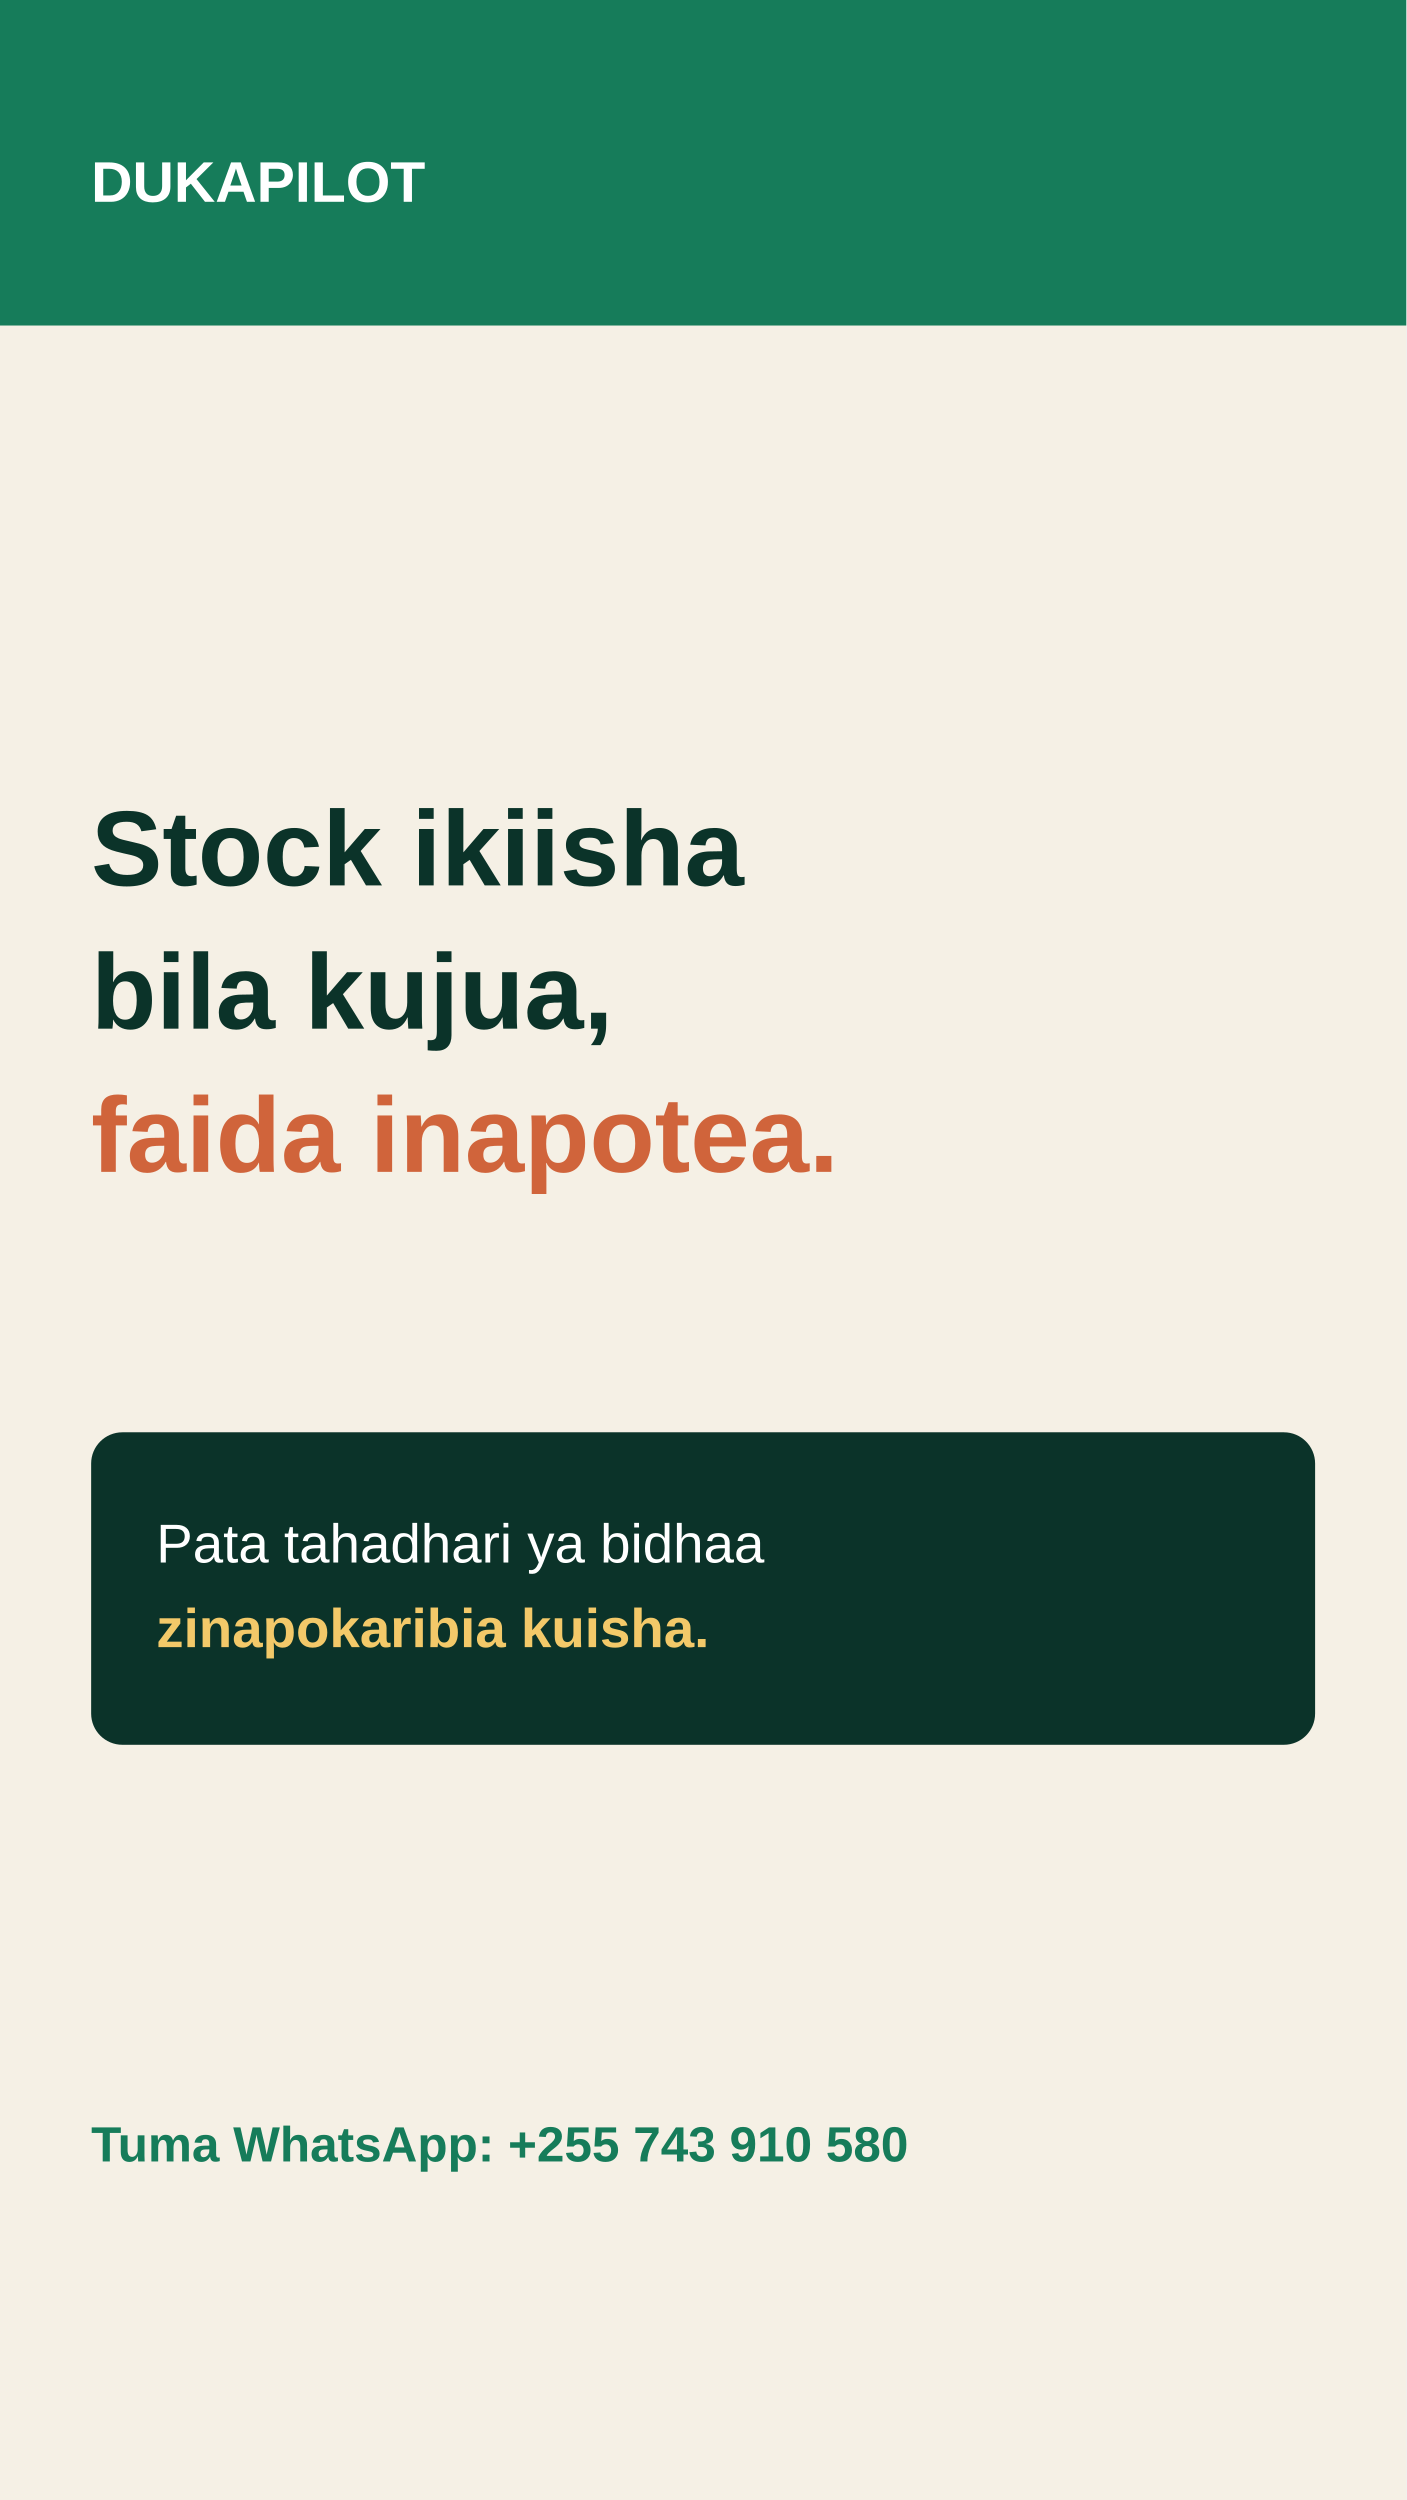
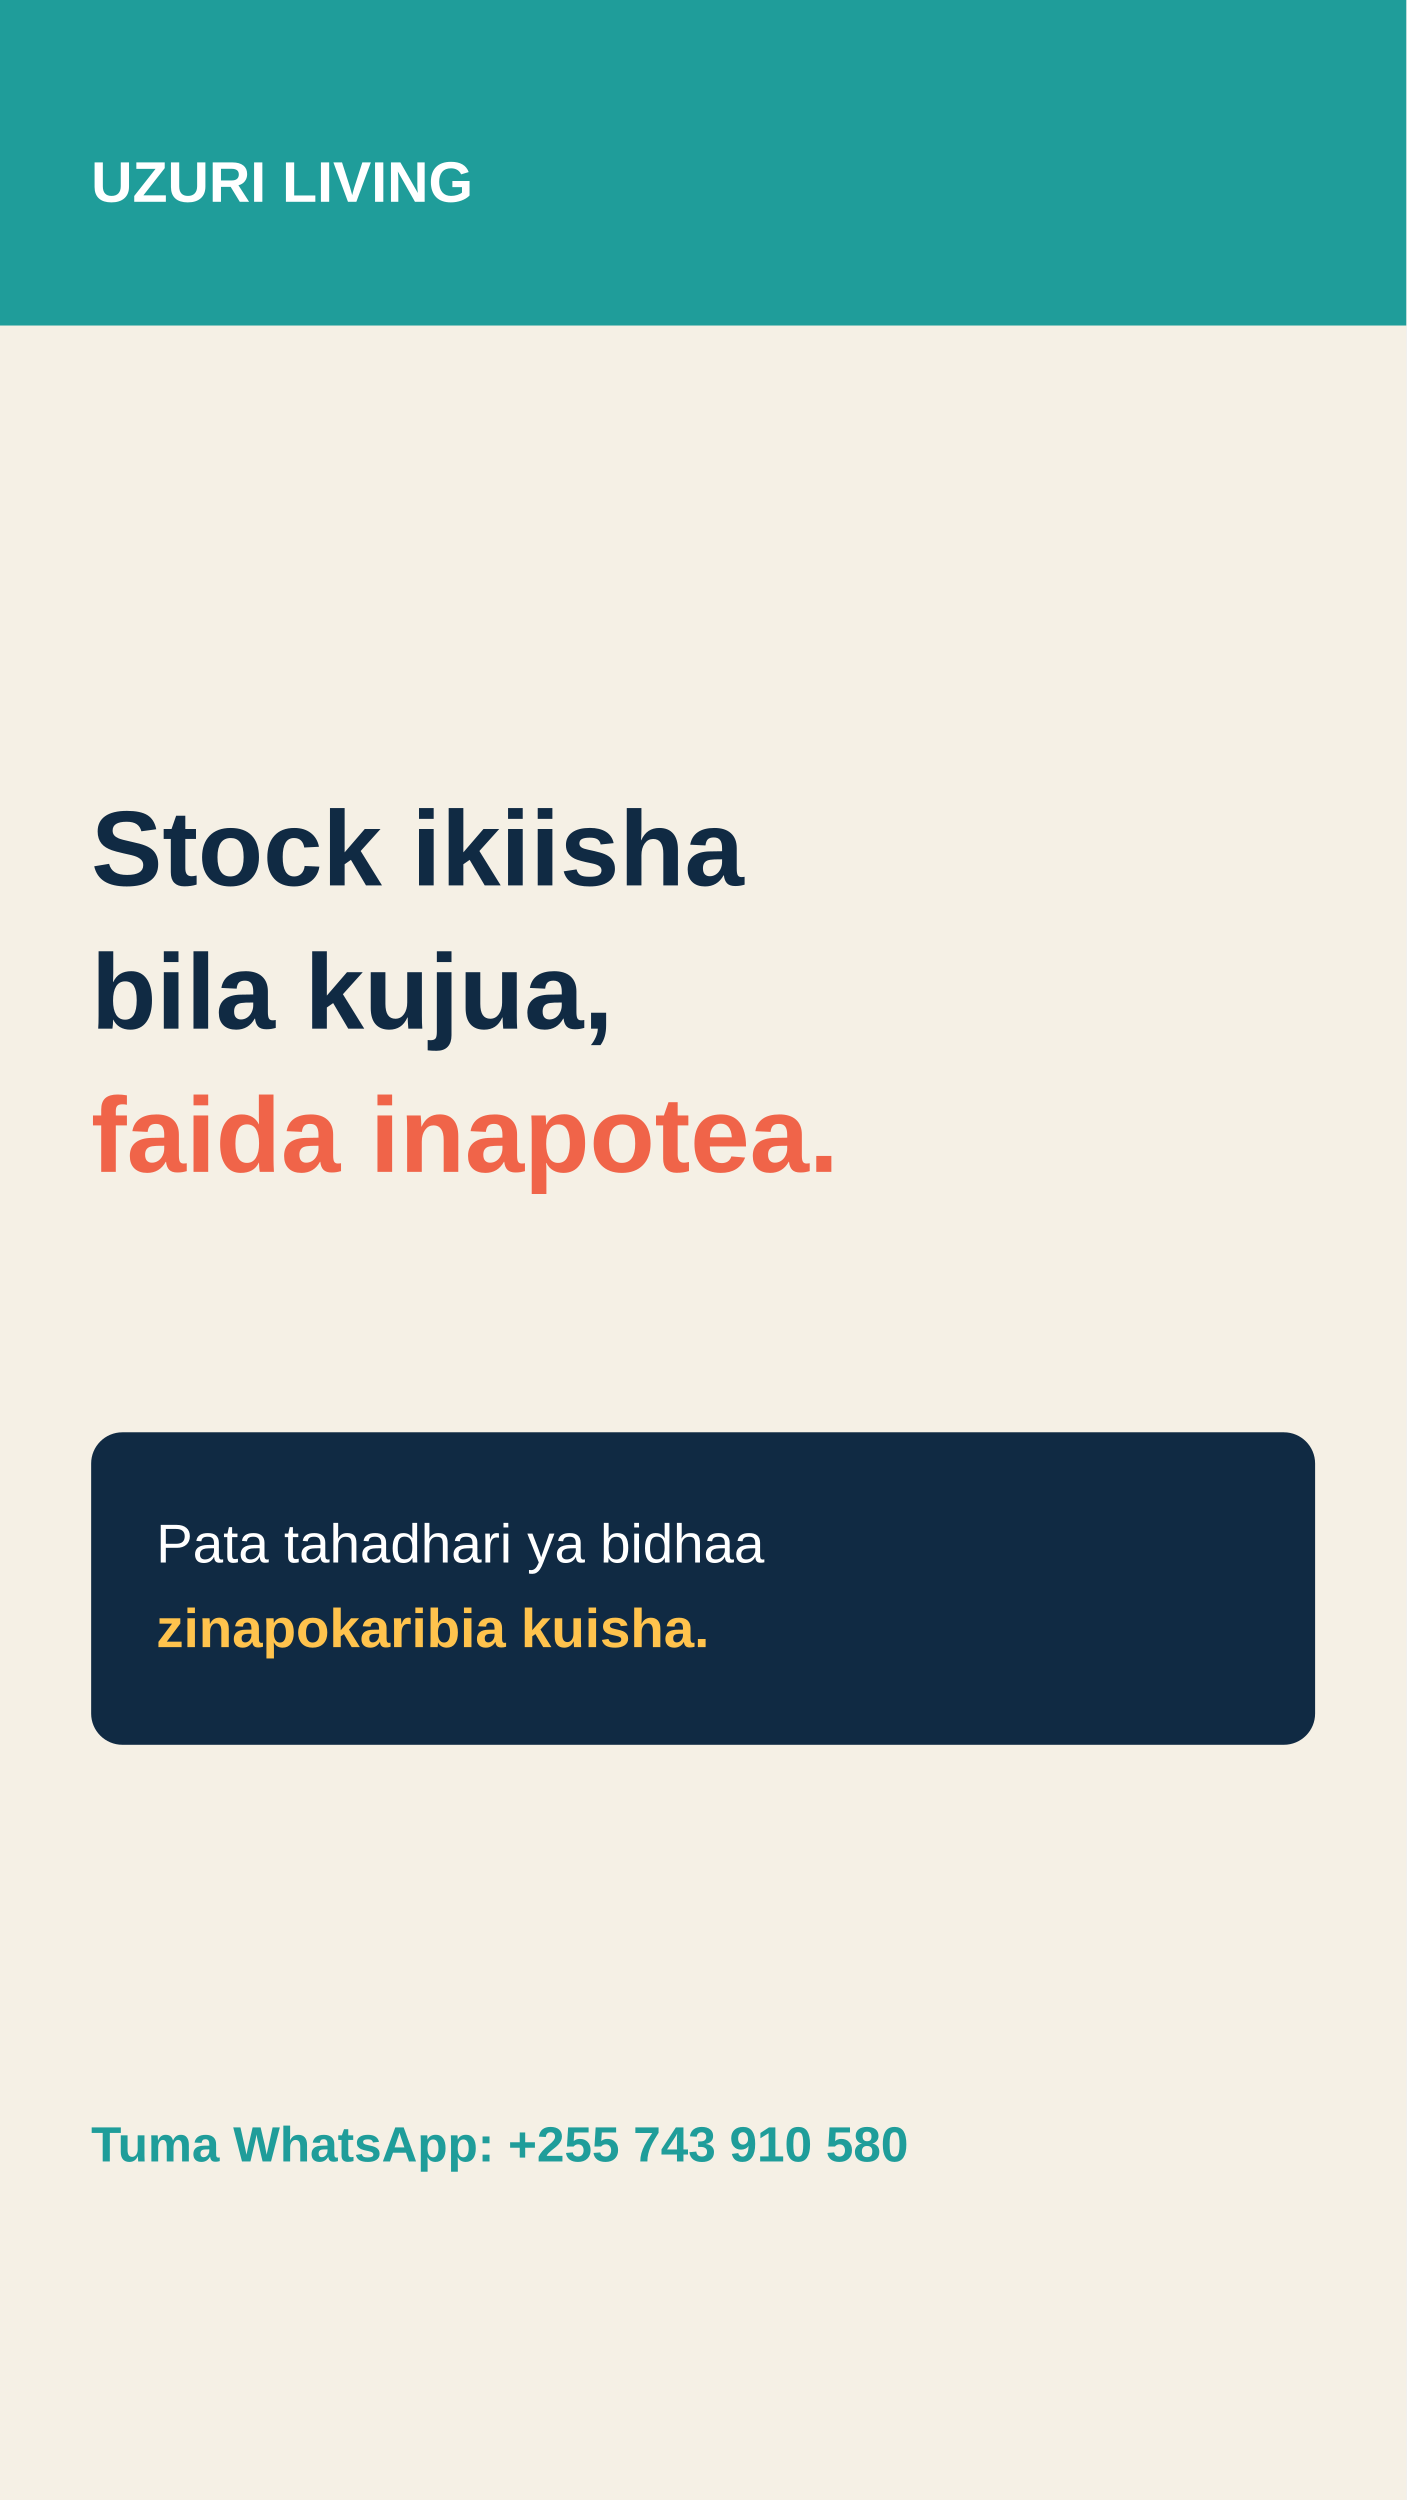
<svg xmlns="http://www.w3.org/2000/svg" width="1080" height="1920">
  <rect width="1080" height="1920" fill="#f5f0e5" />
-   <rect width="1080" height="250" fill="#167c5a" />
-   <text x="70" y="155" fill="white" font-family="Arial" font-size="44" font-weight="700">DUKAPILOT</text>
-   <text x="70" y="680" fill="#0b3329" font-family="Arial" font-size="82" font-weight="700">Stock ikiisha</text>
-   <text x="70" y="790" fill="#0b3329" font-family="Arial" font-size="82" font-weight="700">bila kujua,</text>
-   <text x="70" y="900" fill="#d0643b" font-family="Arial" font-size="82" font-weight="700">faida inapotea.</text>
-   <rect x="70" y="1100" width="940" height="240" rx="24" fill="#0b3329" />
+   <rect width="1080" height="250" fill="#1f9d9a" />
+   <text x="70" y="155" fill="white" font-family="Arial" font-size="44" font-weight="700">UZURI LIVING</text>
+   <text x="70" y="680" fill="#102a43" font-family="Arial" font-size="82" font-weight="700">Stock ikiisha</text>
+   <text x="70" y="790" fill="#102a43" font-family="Arial" font-size="82" font-weight="700">bila kujua,</text>
+   <text x="70" y="900" fill="#f06449" font-family="Arial" font-size="82" font-weight="700">faida inapotea.</text>
+   <rect x="70" y="1100" width="940" height="240" rx="24" fill="#102a43" />
  <text x="120" y="1200" fill="white" font-family="Arial" font-size="42">Pata tahadhari ya bidhaa</text>
-   <text x="120" y="1265" fill="#f3c969" font-family="Arial" font-size="42" font-weight="700">zinapokaribia kuisha.</text>
-   <text x="70" y="1660" fill="#167c5a" font-family="Arial" font-size="38" font-weight="700">Tuma WhatsApp: +255 743 910 580</text>
+   <text x="120" y="1265" fill="#ffc34d" font-family="Arial" font-size="42" font-weight="700">zinapokaribia kuisha.</text>
+   <text x="70" y="1660" fill="#1f9d9a" font-family="Arial" font-size="38" font-weight="700">Tuma WhatsApp: +255 743 910 580</text>
</svg>
